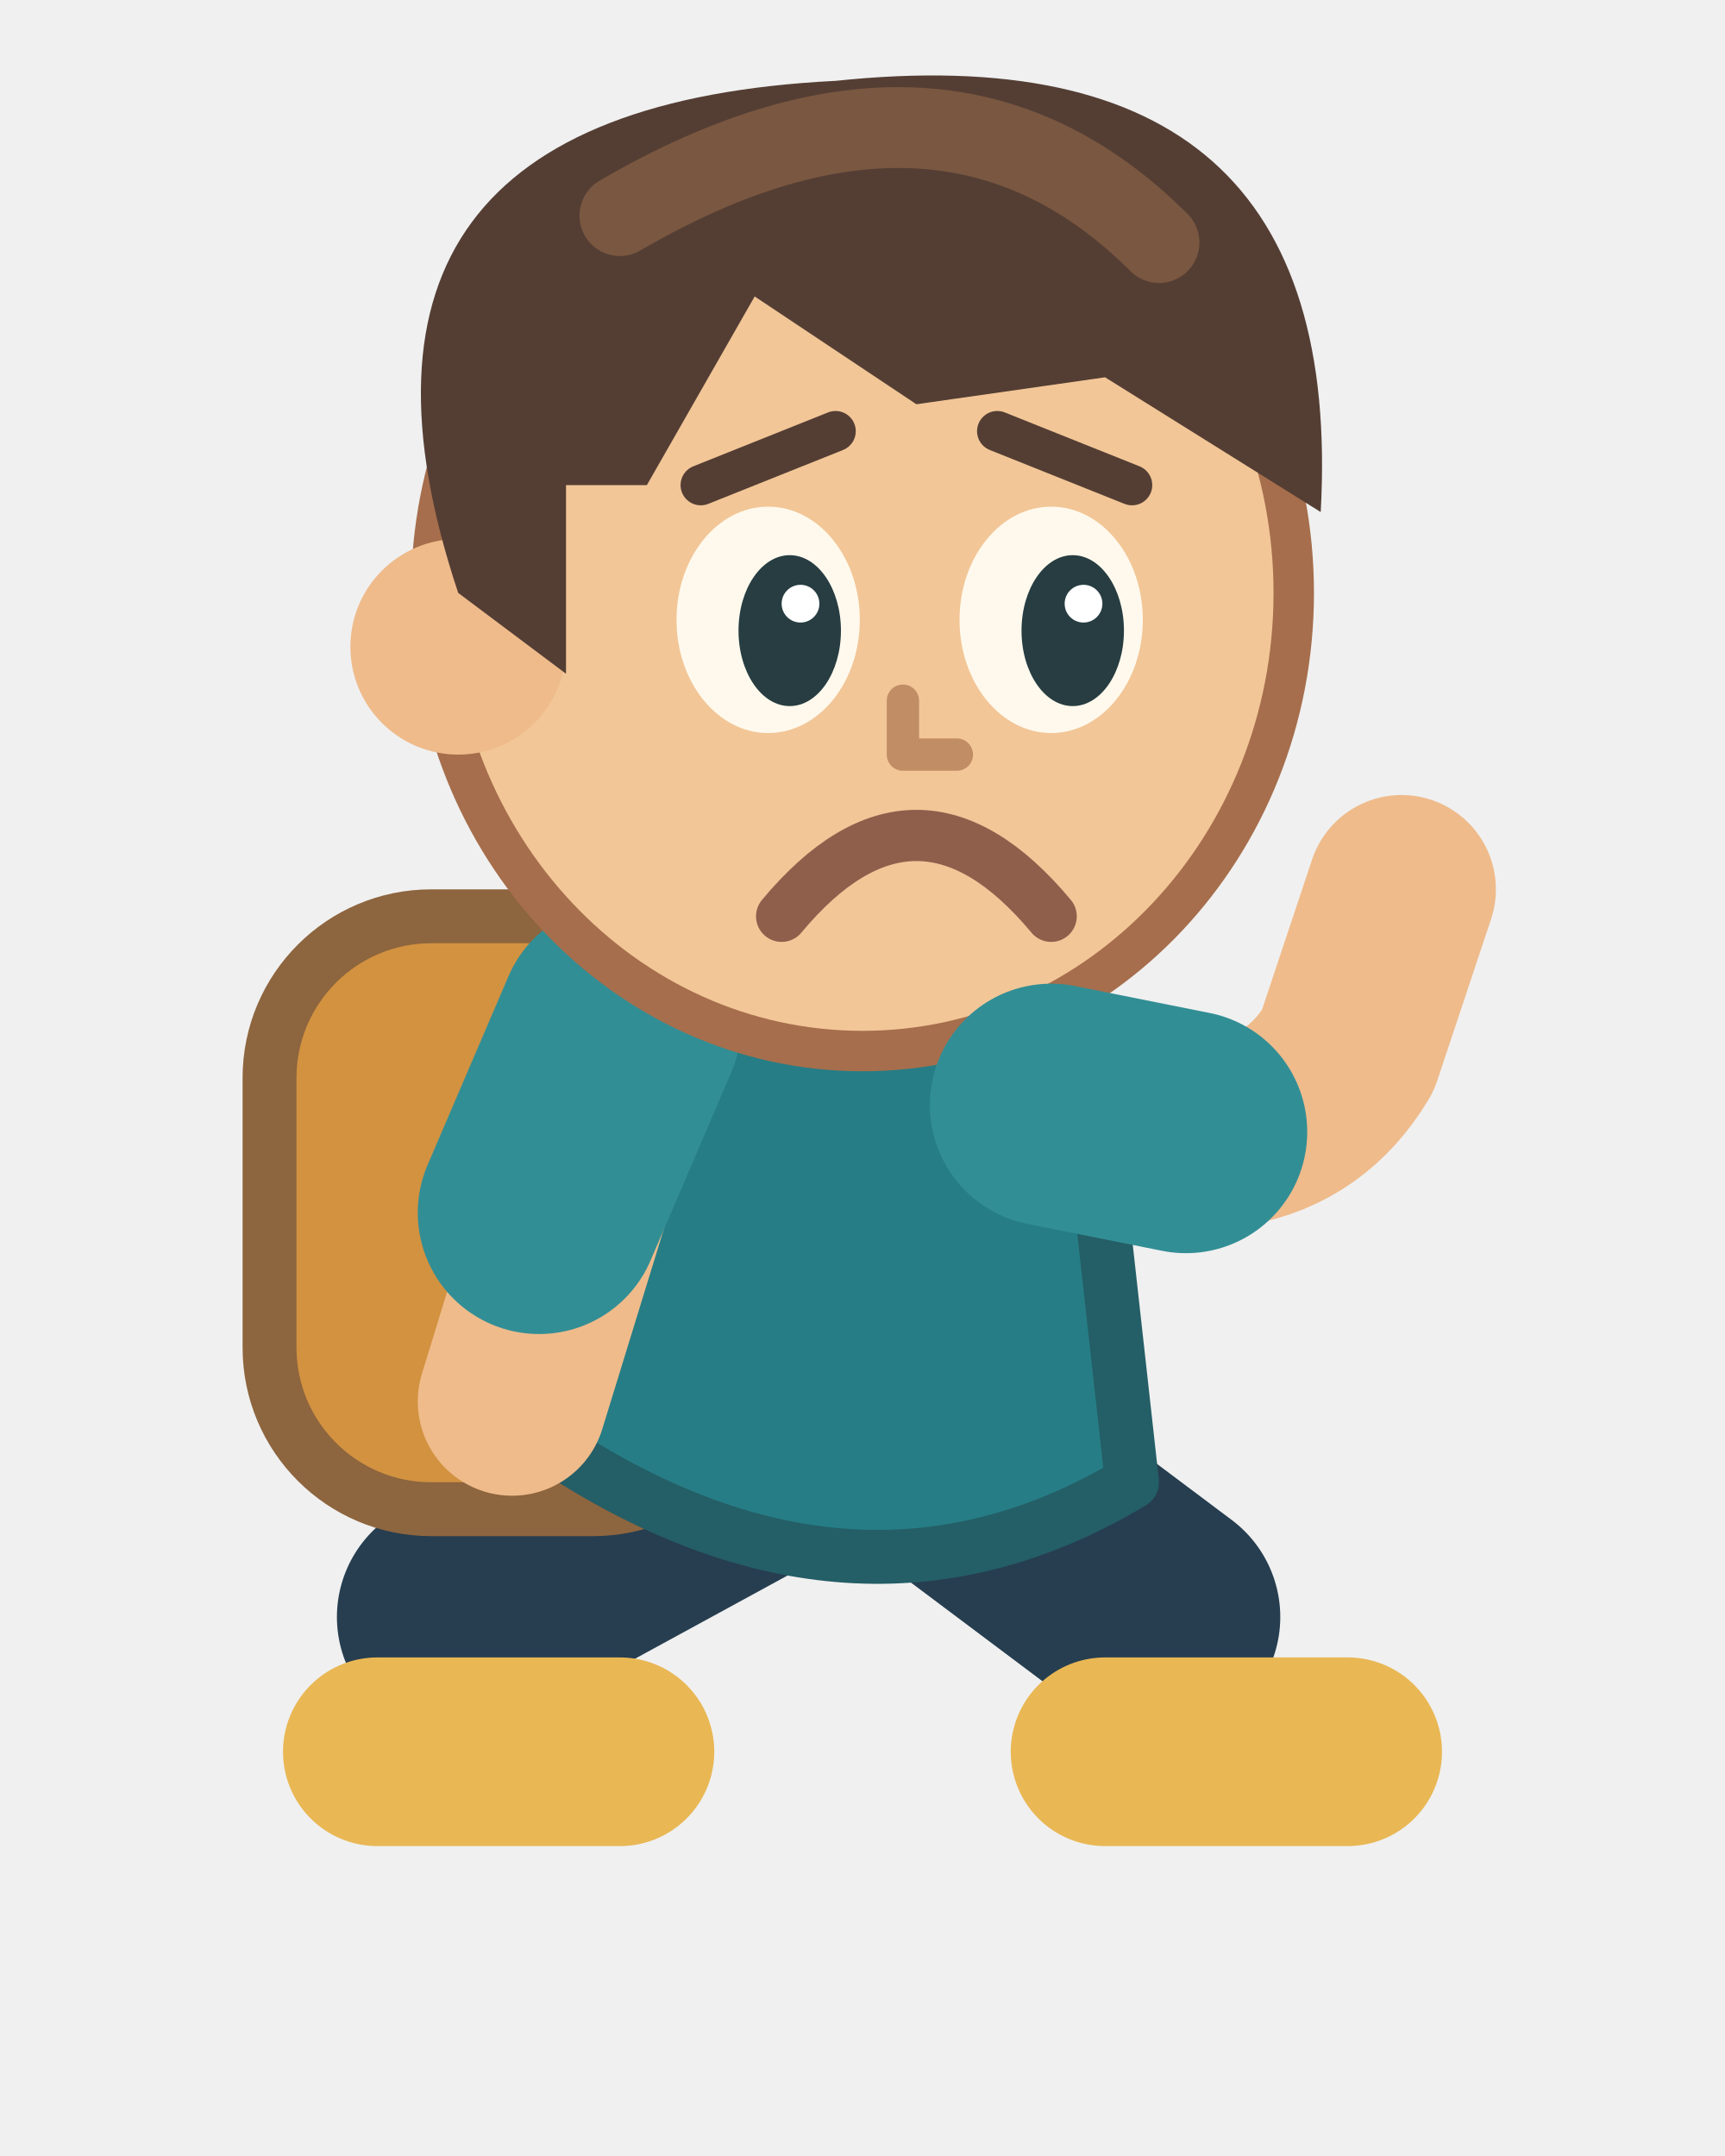
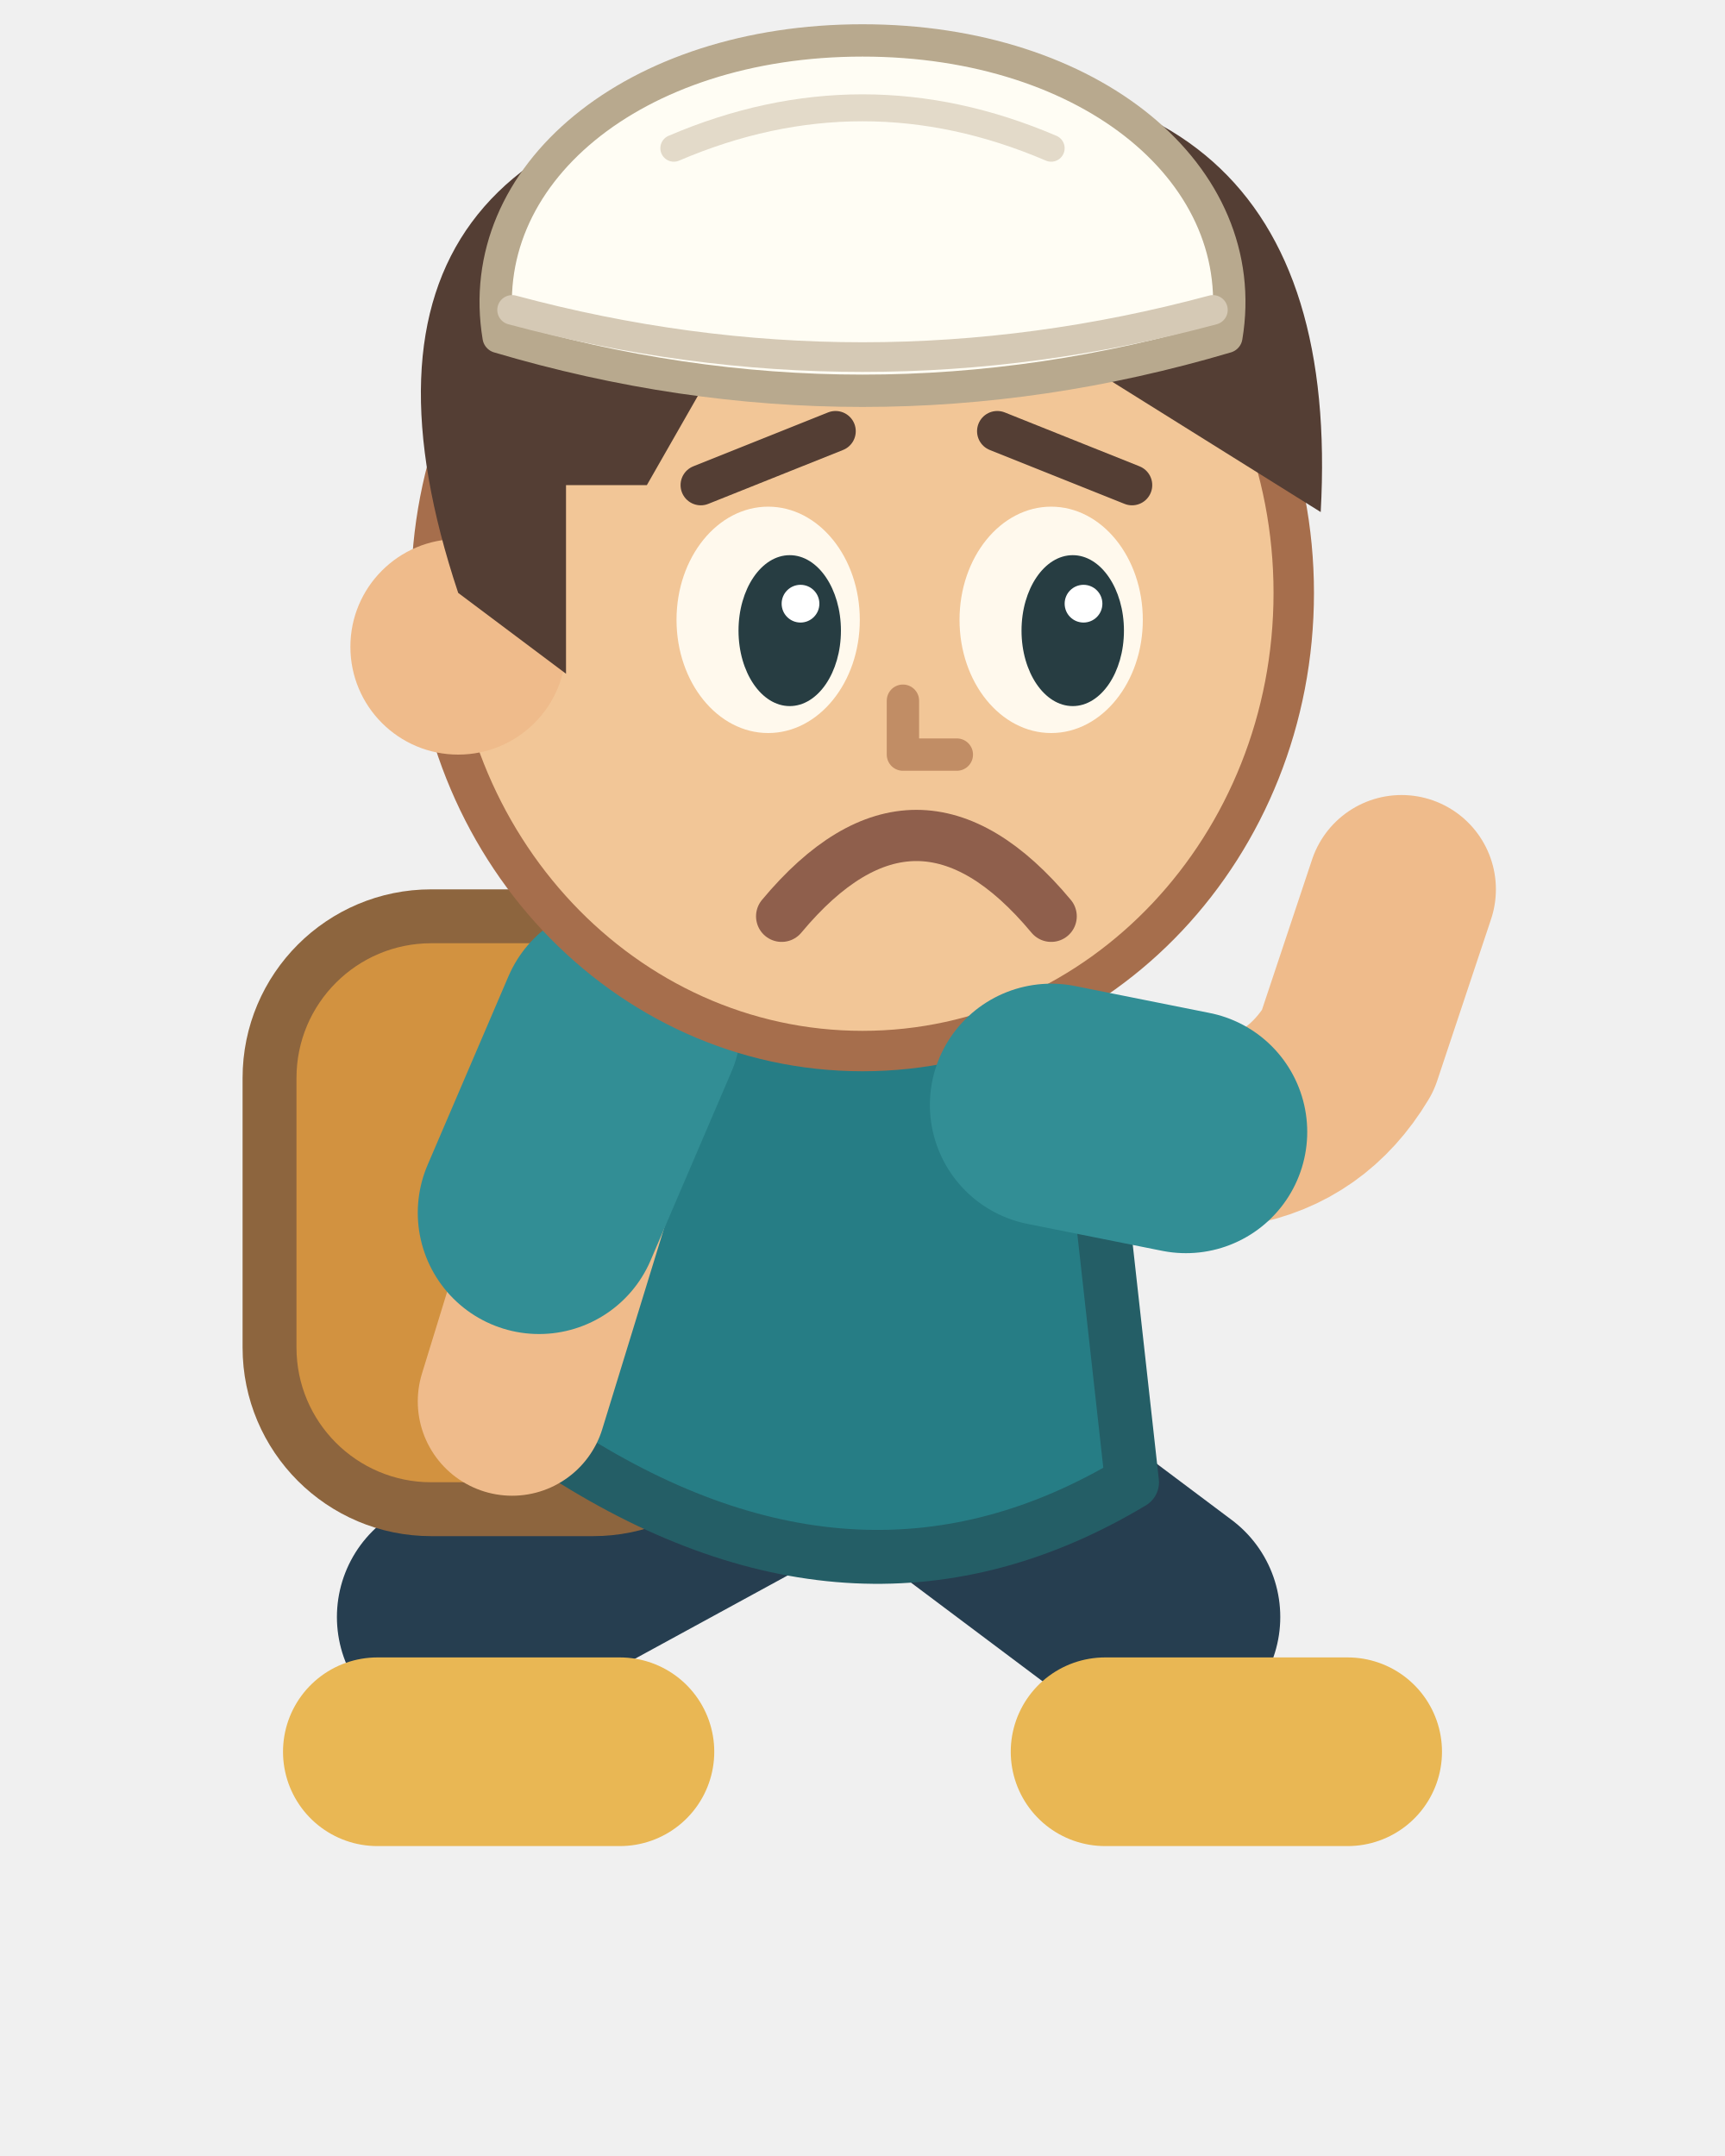
<svg xmlns="http://www.w3.org/2000/svg" width="64" height="80" viewBox="0 0 64 80">
  <g transform="translate(0 0)" stroke-linecap="round" stroke-linejoin="round">
    <path d="M28 54 L17 60 M35 54 L43 60" stroke="#263e50" stroke-width="9" />
    <path d="M14 65h9 M41 65h9" stroke="#e9b754" stroke-width="7" />
    <g transform="translate(0 0)">
      <rect x="10" y="34" width="18" height="22" rx="6" fill="#d29240" stroke="#8d653e" stroke-width="2" />
      <path d="M24 36Q32 32 40 37L42 55Q32 61 21 54Z" fill="#267d85" stroke="#245e66" stroke-width="2" />
      <path d="M23 39L19 52" stroke="#efbb8b" stroke-width="7" />
      <path d="M23 38L20 45" stroke="#328e95" stroke-width="9" />
      <rect x="28" y="28" width="10" height="10" rx="4" fill="#e6a777" />
      <ellipse cx="32" cy="22" rx="16" ry="17" fill="#f2c697" stroke="#a66e4c" stroke-width="1.5" />
      <circle cx="17" cy="24" r="4" fill="#efbb8b" />
      <path d="M17 22Q11 4 31 3Q50 1 49 19L41 14L34 15L28 11L24 18L21 18L21 25Z" fill="#543e34" />
      <path d="M23 8Q35 1 43 9" fill="none" stroke="#7a5740" stroke-width="3" />
      <ellipse cx="28.5" cy="23" rx="3.4" ry="4.2" fill="#fff9ed" />
      <ellipse cx="39" cy="23" rx="3.4" ry="4.2" fill="#fff9ed" />
      <ellipse cx="29.3" cy="23.4" rx="1.9" ry="2.8" fill="#273d42" />
      <ellipse cx="39.8" cy="23.4" rx="1.9" ry="2.8" fill="#273d42" />
      <circle cx="29.7" cy="22.4" r="0.7" fill="#fff" />
      <circle cx="40.2" cy="22.4" r="0.7" fill="#fff" />
      <path d="M26 18l5-2 M37 16l5 2" fill="none" stroke="#543e34" stroke-width="1.5" />
      <path d="M33.5 26v2h2" fill="none" stroke="#c18d65" stroke-width="1.2" />
      <path d="M29 34q5-6 10 0" fill="none" stroke="#8f5f4c" stroke-width="1.9" />
      <path d="M39 41Q47 44 50 39L52 33" fill="none" stroke="#efbb8b" stroke-width="7" />
      <path d="M39 41L44 42" stroke="#328e95" stroke-width="9" />
    </g>
+     <path d="M18.5 12.5 C17.5 6.5 23.5 1.5 32 1.5 C40.5 1.5 46.5 6.5 45.5 12.5 Q32 16.5 18.5 12.5Z" fill="#fffdf4" stroke="#b8a98e" stroke-width="1.2" />
+     <path d="M19 11.5 Q32 15 45 11.5" fill="none" stroke="#d5c9b5" stroke-width="1.1" />
+     <path d="M25 5.5 Q32 2.5 39 5.5" fill="none" stroke="#e3dac9" stroke-width="1" />
  </g>
</svg>
